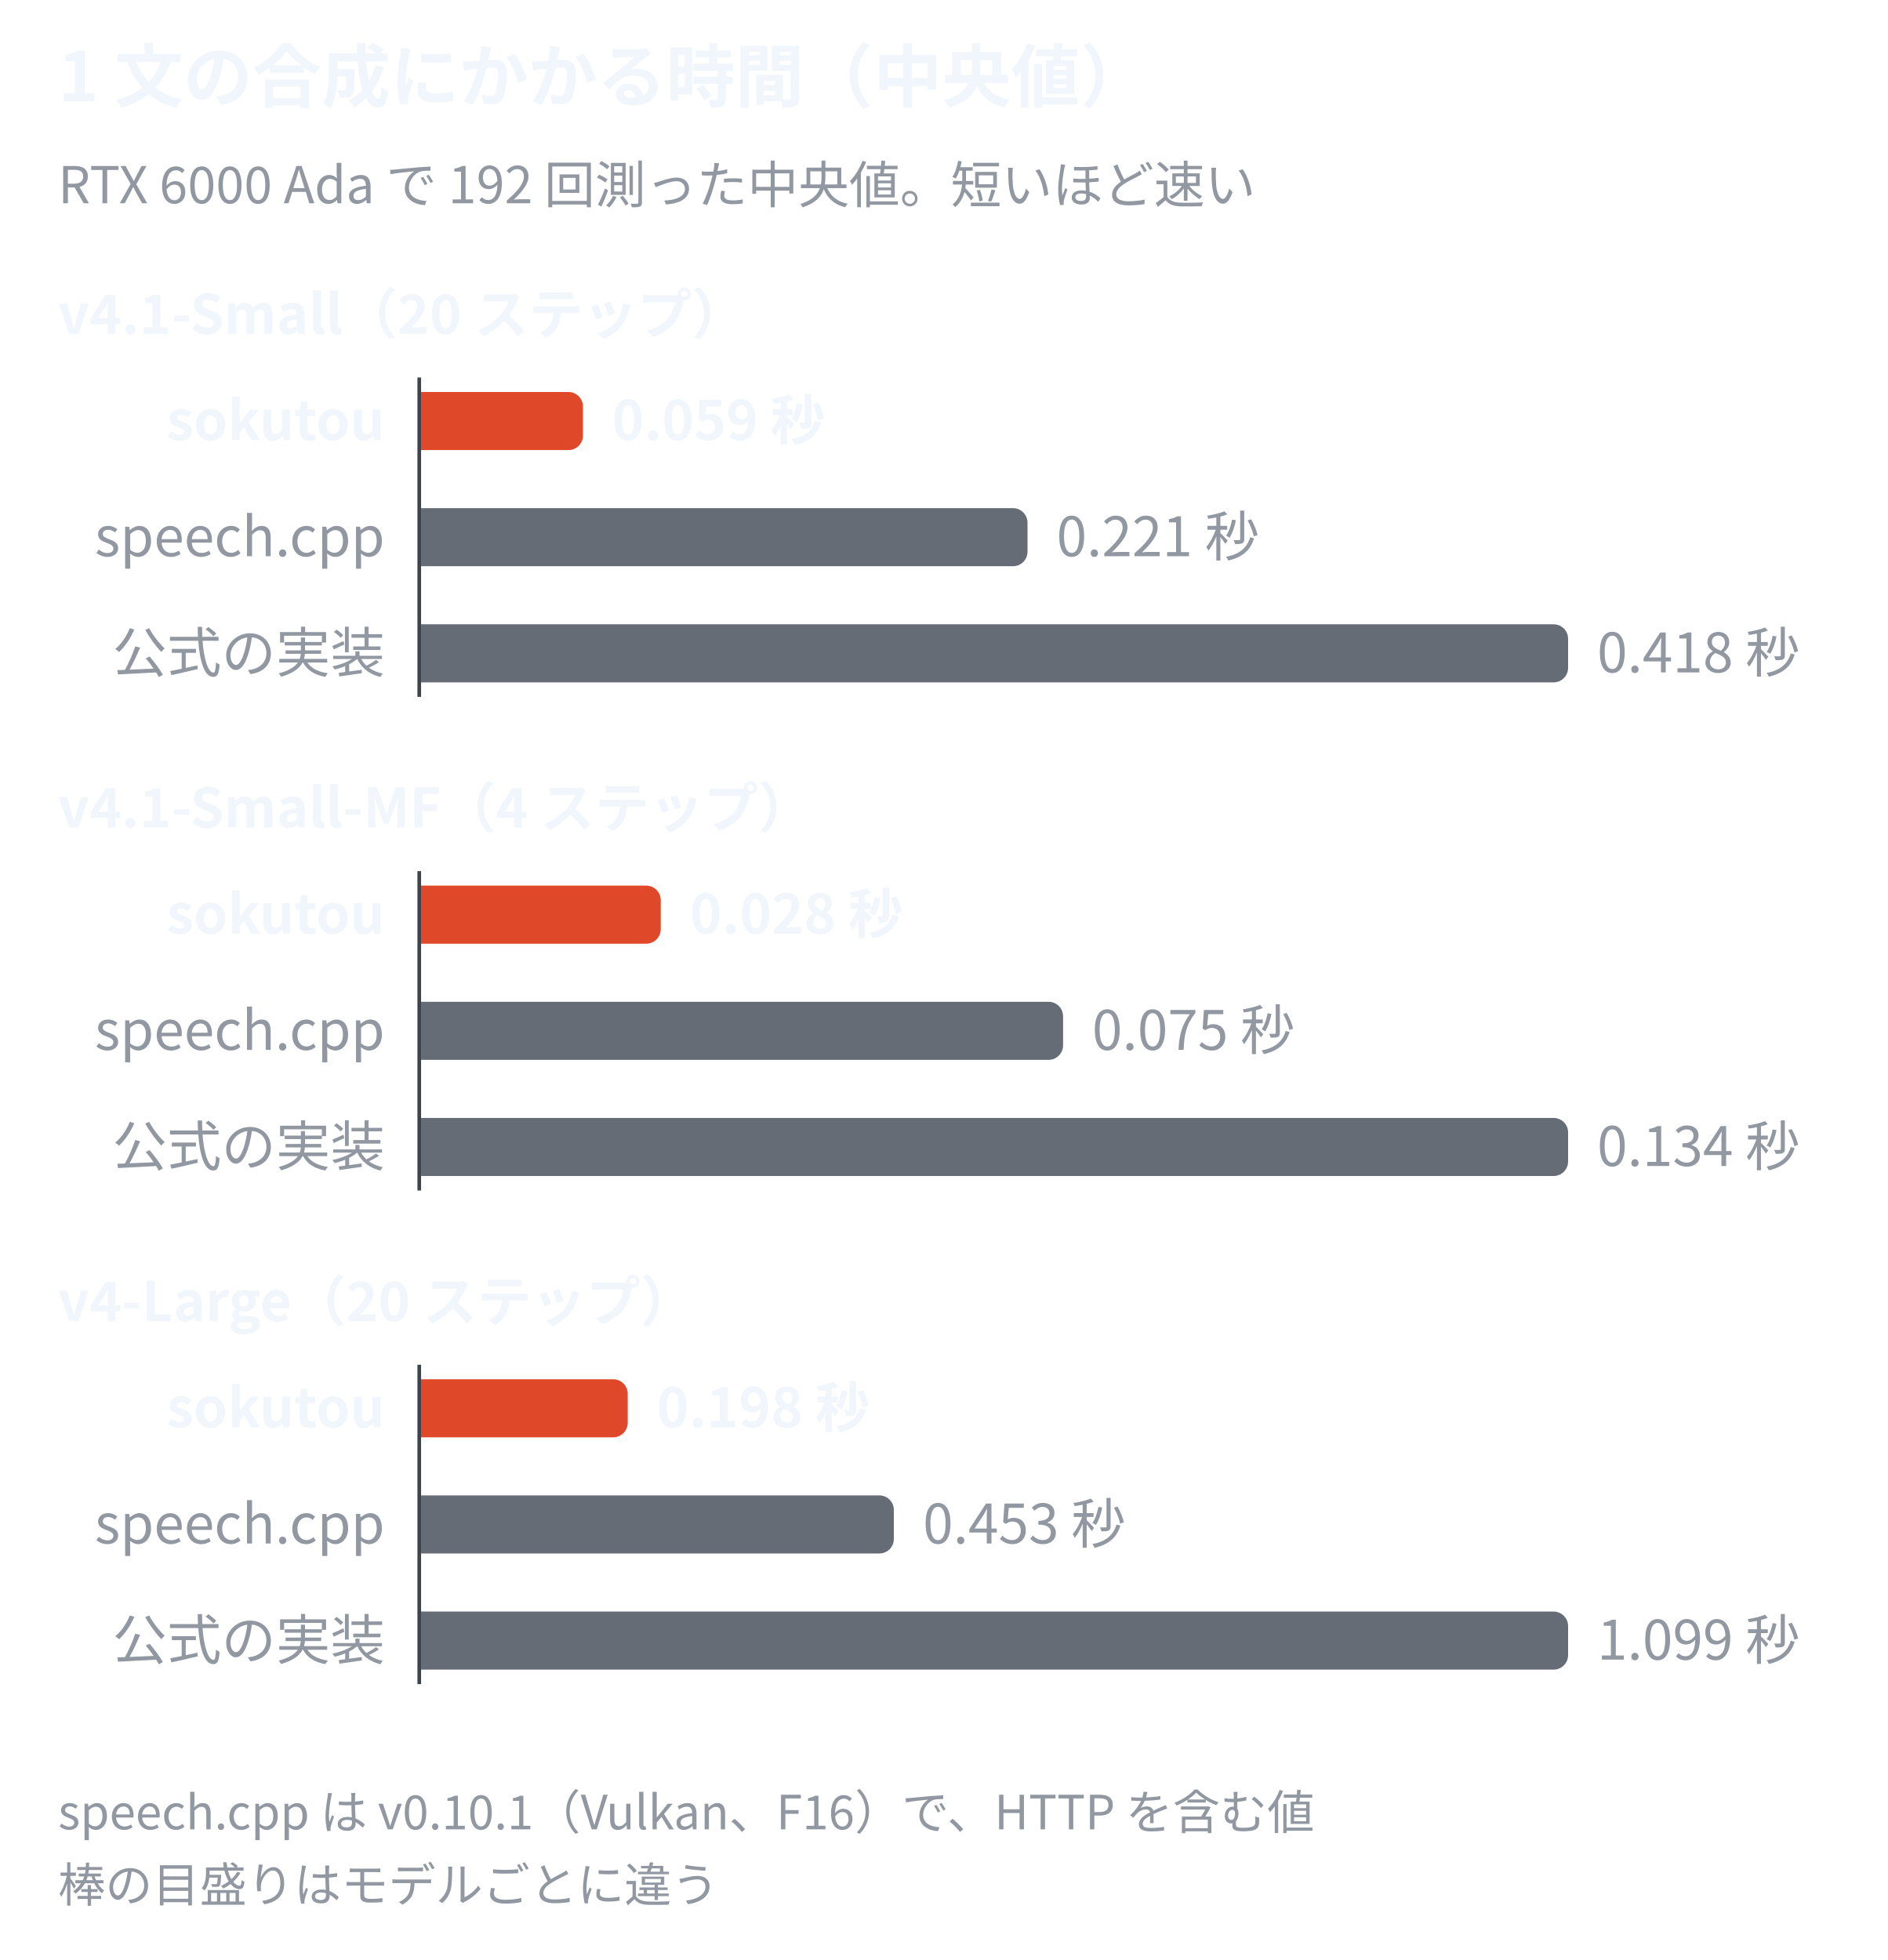
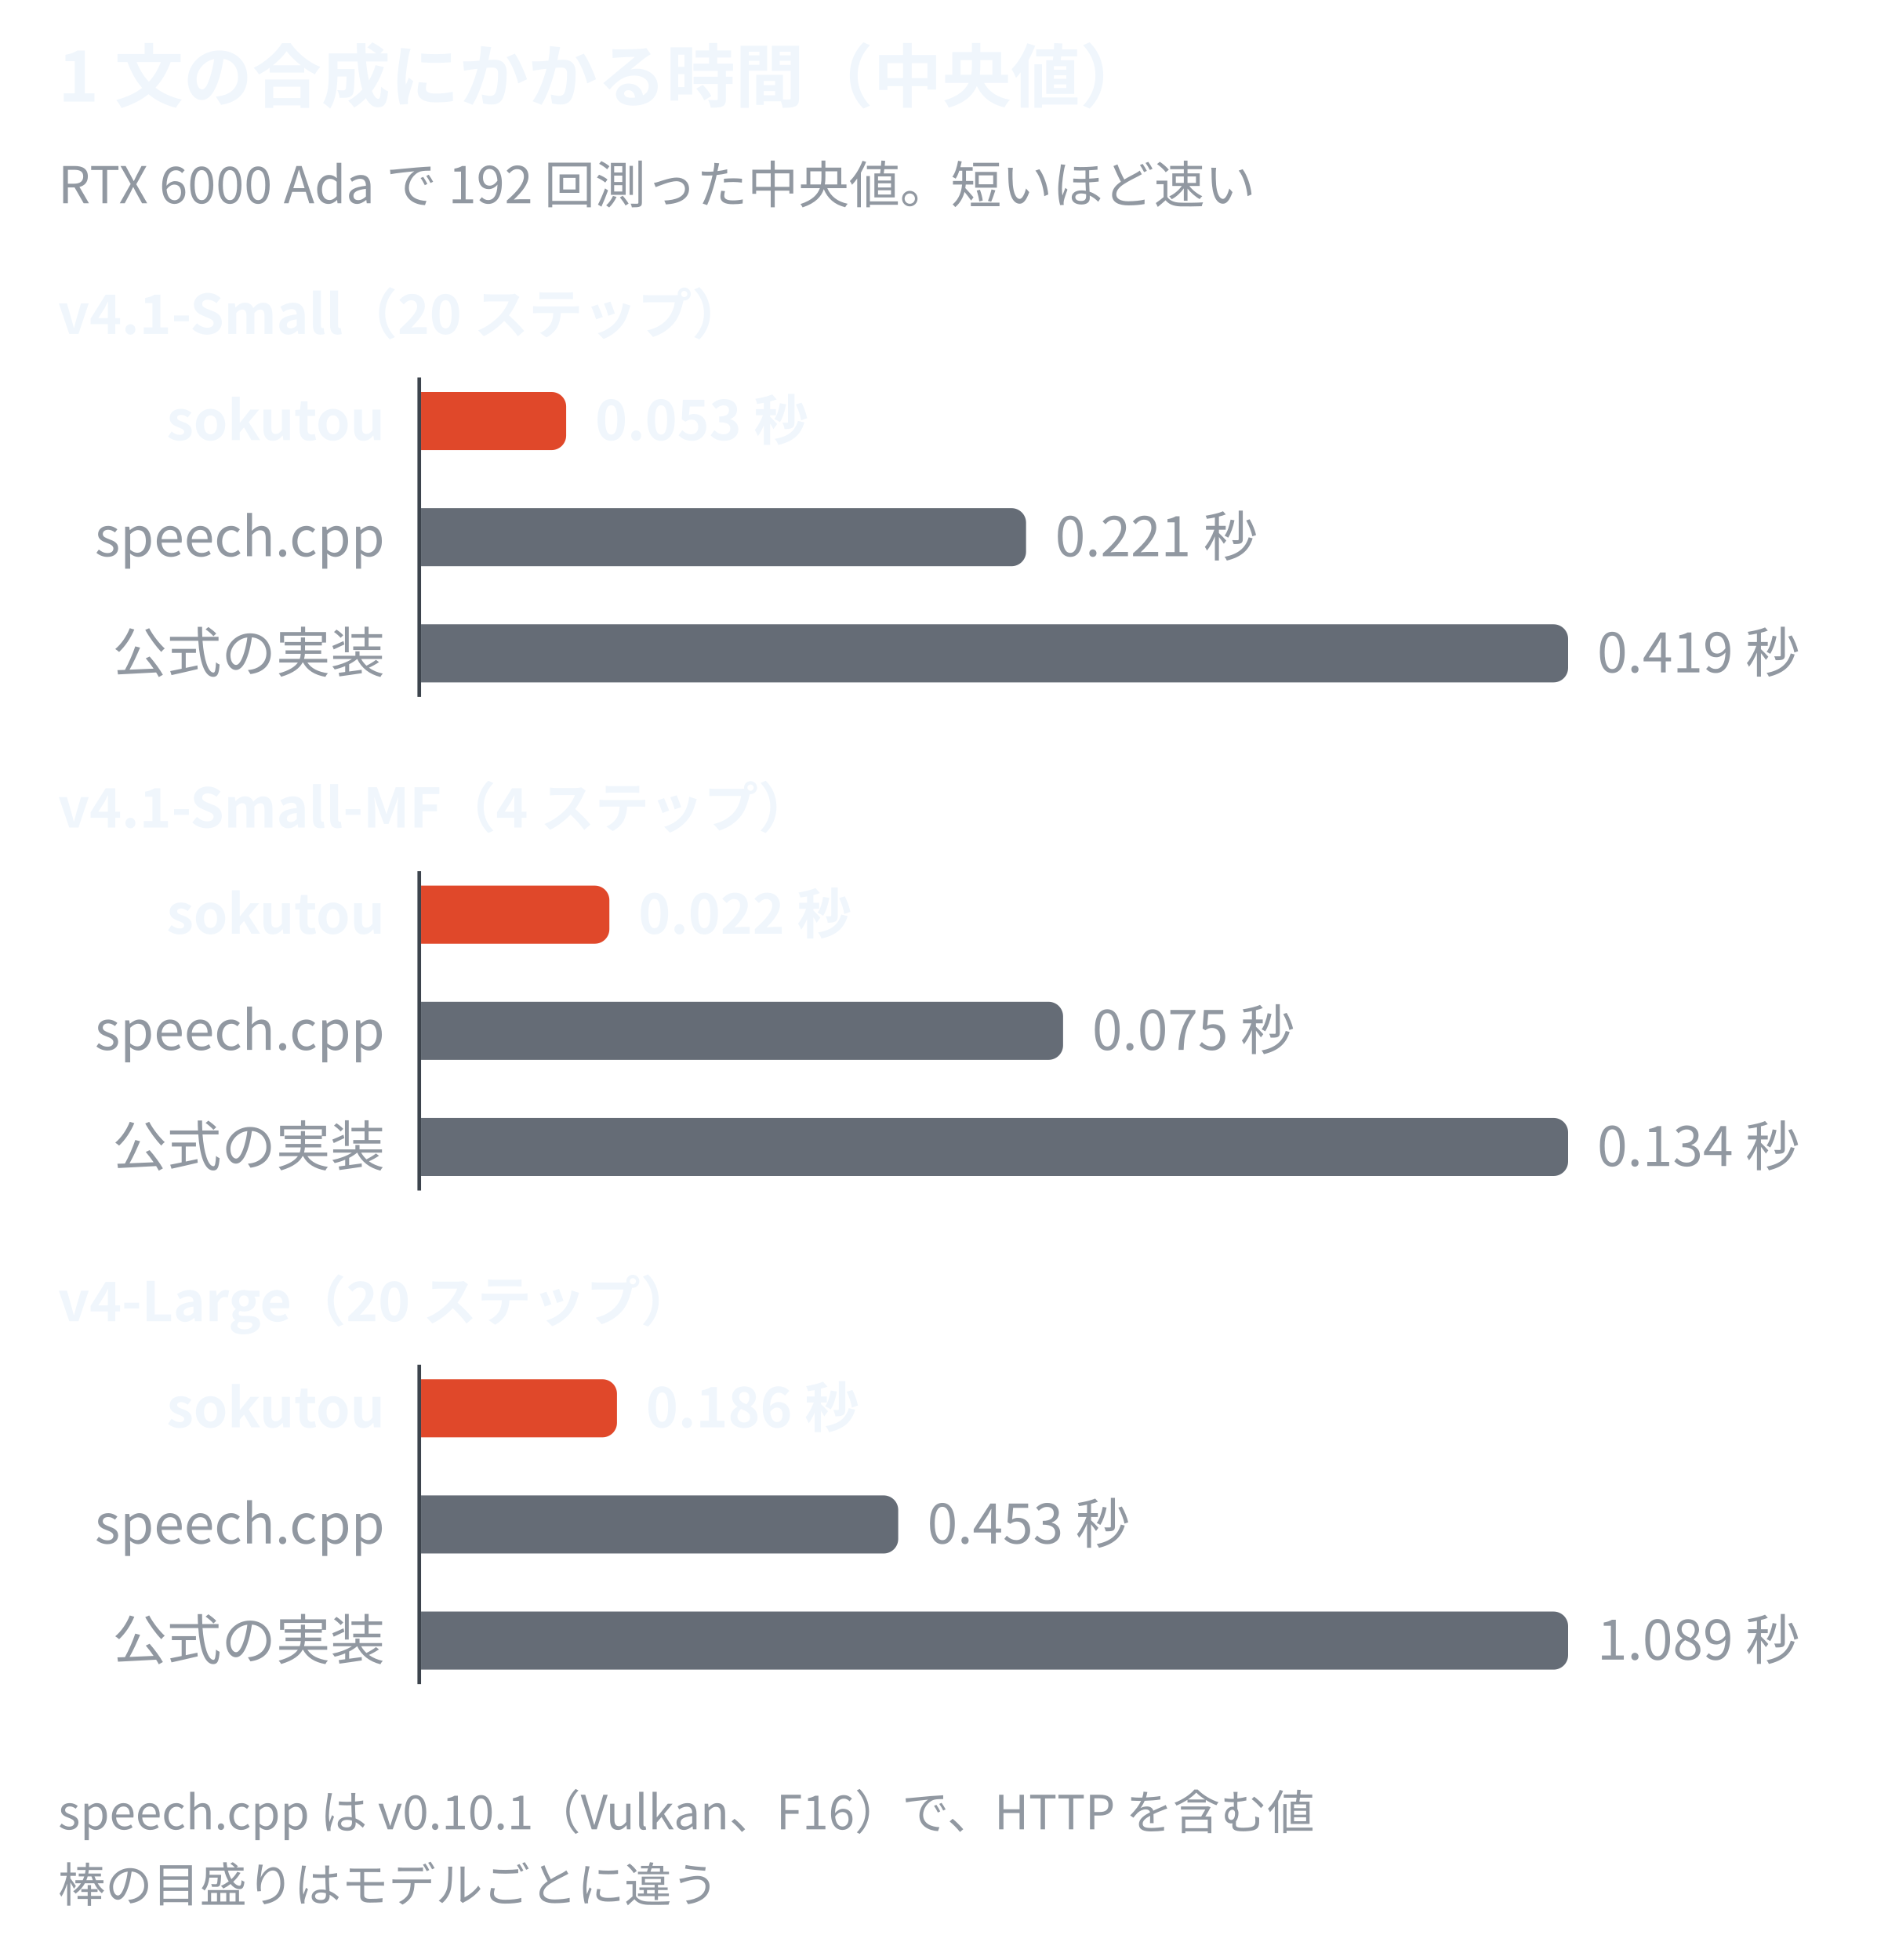
<svg xmlns="http://www.w3.org/2000/svg" viewBox="0 0 520 540" width="520" height="540" role="img" aria-labelledby="t d" font-family="system-ui, -apple-system, 'Segoe UI', 'Hiragino Sans', 'Hiragino Kaku Gothic ProN', 'Noto Sans JP', 'Noto Sans CJK JP', 'Yu Gothic UI', Meiryo, sans-serif">
  <text x="16" y="28" font-size="19" font-weight="600" fill="#f0f6fc">1 文の合成にかかる時間（中央値）</text>
  <text x="16" y="56" font-size="14" fill="#9198a1">RTX 6000 Ada で 192 回測った中央値。短いほど速い</text>
  <text x="16" y="92" font-size="15" font-weight="600" fill="#f0f6fc">v4.1-Small（20 ステップ）</text>
  <text x="106" y="116.0" dy="0.35em" text-anchor="end" font-size="15" fill="#f0f6fc" font-weight="600">sokutou</text>
-   <path d="M116.00 108.00H156.60A4 4 0 0 1 160.60 112.00V120.00A4 4 0 0 1 156.60 124.00H116.00Z" fill="#e0482a" />
-   <text x="168.60" y="116.0" dy="0.35em" font-size="15" style="font-variant-numeric:tabular-nums" fill="#f0f6fc" font-weight="600">0.059 秒</text>
+   <path d="M116.00 108.00H151.97A4 4 0 0 1 155.97 112.00V120.00A4 4 0 0 1 151.97 124.00H116.00Z" fill="#e0482a" />
+   <text x="163.97" y="116.0" dy="0.35em" font-size="15" style="font-variant-numeric:tabular-nums" fill="#f0f6fc" font-weight="600">0.053 秒</text>
  <text x="106" y="148.0" dy="0.35em" text-anchor="end" font-size="15" fill="#9198a1">speech.cpp</text>
-   <path d="M116.00 140.00H279.07A4 4 0 0 1 283.07 144.00V152.00A4 4 0 0 1 279.07 156.00H116.00Z" fill="#656c76" />
-   <text x="291.07" y="148.0" dy="0.35em" font-size="15" style="font-variant-numeric:tabular-nums" fill="#9198a1">0.221 秒</text>
+   <path d="M116.00 140.00H278.67A4 4 0 0 1 282.67 144.00V152.00A4 4 0 0 1 278.67 156.00H116.00Z" fill="#656c76" />
+   <text x="290.67" y="148.0" dy="0.35em" font-size="15" style="font-variant-numeric:tabular-nums" fill="#9198a1">0.221 秒</text>
  <text x="106" y="180.0" dy="0.35em" text-anchor="end" font-size="15" fill="#9198a1">公式の実装</text>
  <path d="M116.00 172.00H428.00A4 4 0 0 1 432.00 176.00V184.00A4 4 0 0 1 428.00 188.00H116.00Z" fill="#656c76" />
-   <text x="440.00" y="180.0" dy="0.35em" font-size="15" style="font-variant-numeric:tabular-nums" fill="#9198a1">0.418 秒</text>
+   <text x="440.00" y="180.0" dy="0.35em" font-size="15" style="font-variant-numeric:tabular-nums" fill="#9198a1">0.419 秒</text>
  <line x1="115.5" x2="115.5" y1="104" y2="192" stroke="#3d444d" stroke-width="1" />
  <text x="16" y="228" font-size="15" font-weight="600" fill="#f0f6fc">v4.1-Small-MF（4 ステップ）</text>
  <text x="106" y="252.0" dy="0.35em" text-anchor="end" font-size="15" fill="#f0f6fc" font-weight="600">sokutou</text>
-   <path d="M116.00 244.00H178.03A4 4 0 0 1 182.03 248.00V256.00A4 4 0 0 1 178.03 260.00H116.00Z" fill="#e0482a" />
-   <text x="190.03" y="252.0" dy="0.35em" font-size="15" style="font-variant-numeric:tabular-nums" fill="#f0f6fc" font-weight="600">0.028 秒</text>
+   <path d="M116.00 244.00H163.88A4 4 0 0 1 167.88 248.00V256.00A4 4 0 0 1 163.88 260.00H116.00Z" fill="#e0482a" />
+   <text x="175.88" y="252.0" dy="0.35em" font-size="15" style="font-variant-numeric:tabular-nums" fill="#f0f6fc" font-weight="600">0.022 秒</text>
  <text x="106" y="284.0" dy="0.35em" text-anchor="end" font-size="15" fill="#9198a1">speech.cpp</text>
  <path d="M116.00 276.00H288.87A4 4 0 0 1 292.87 280.00V288.00A4 4 0 0 1 288.87 292.00H116.00Z" fill="#656c76" />
  <text x="300.87" y="284.0" dy="0.35em" font-size="15" style="font-variant-numeric:tabular-nums" fill="#9198a1">0.075 秒</text>
  <text x="106" y="316.0" dy="0.35em" text-anchor="end" font-size="15" fill="#9198a1">公式の実装</text>
  <path d="M116.00 308.00H428.00A4 4 0 0 1 432.00 312.00V320.00A4 4 0 0 1 428.00 324.00H116.00Z" fill="#656c76" />
  <text x="440.00" y="316.0" dy="0.35em" font-size="15" style="font-variant-numeric:tabular-nums" fill="#9198a1">0.134 秒</text>
  <line x1="115.5" x2="115.5" y1="240" y2="328" stroke="#3d444d" stroke-width="1" />
  <text x="16" y="364" font-size="15" font-weight="600" fill="#f0f6fc">v4-Large（20 ステップ）</text>
  <text x="106" y="388.0" dy="0.35em" text-anchor="end" font-size="15" fill="#f0f6fc" font-weight="600">sokutou</text>
-   <path d="M116.00 380.00H168.93A4 4 0 0 1 172.93 384.00V392.00A4 4 0 0 1 168.93 396.00H116.00Z" fill="#e0482a" />
-   <text x="180.93" y="388.0" dy="0.35em" font-size="15" style="font-variant-numeric:tabular-nums" fill="#f0f6fc" font-weight="600">0.198 秒</text>
+   <path d="M116.00 380.00H165.97A4 4 0 0 1 169.97 384.00V392.00A4 4 0 0 1 165.97 396.00H116.00Z" fill="#e0482a" />
+   <text x="177.97" y="388.0" dy="0.35em" font-size="15" style="font-variant-numeric:tabular-nums" fill="#f0f6fc" font-weight="600">0.186 秒</text>
  <text x="106" y="420.0" dy="0.35em" text-anchor="end" font-size="15" fill="#9198a1">speech.cpp</text>
-   <path d="M116.00 412.00H242.25A4 4 0 0 1 246.25 416.00V424.00A4 4 0 0 1 242.25 428.00H116.00Z" fill="#656c76" />
-   <text x="254.25" y="420.0" dy="0.35em" font-size="15" style="font-variant-numeric:tabular-nums" fill="#9198a1">0.453 秒</text>
+   <path d="M116.00 412.00H243.45A4 4 0 0 1 247.45 416.00V424.00A4 4 0 0 1 243.45 428.00H116.00Z" fill="#656c76" />
+   <text x="255.45" y="420.0" dy="0.35em" font-size="15" style="font-variant-numeric:tabular-nums" fill="#9198a1">0.453 秒</text>
  <text x="106" y="452.0" dy="0.35em" text-anchor="end" font-size="15" fill="#9198a1">公式の実装</text>
  <path d="M116.00 444.00H428.00A4 4 0 0 1 432.00 448.00V456.00A4 4 0 0 1 428.00 460.00H116.00Z" fill="#656c76" />
-   <text x="440.00" y="452.0" dy="0.35em" font-size="15" style="font-variant-numeric:tabular-nums" fill="#9198a1">1.099 秒</text>
+   <text x="440.00" y="452.0" dy="0.35em" font-size="15" style="font-variant-numeric:tabular-nums" fill="#9198a1">1.089 秒</text>
  <line x1="115.5" x2="115.5" y1="376" y2="464" stroke="#3d444d" stroke-width="1" />
  <text x="16" y="504" font-size="13" fill="#9198a1">speech.cpp は v0.10.1（Vulkan、F16）で、HTTP を含む値</text>
  <text x="16" y="524" font-size="13" fill="#9198a1">棒の目盛りはモデルごとに違う</text>
</svg>
